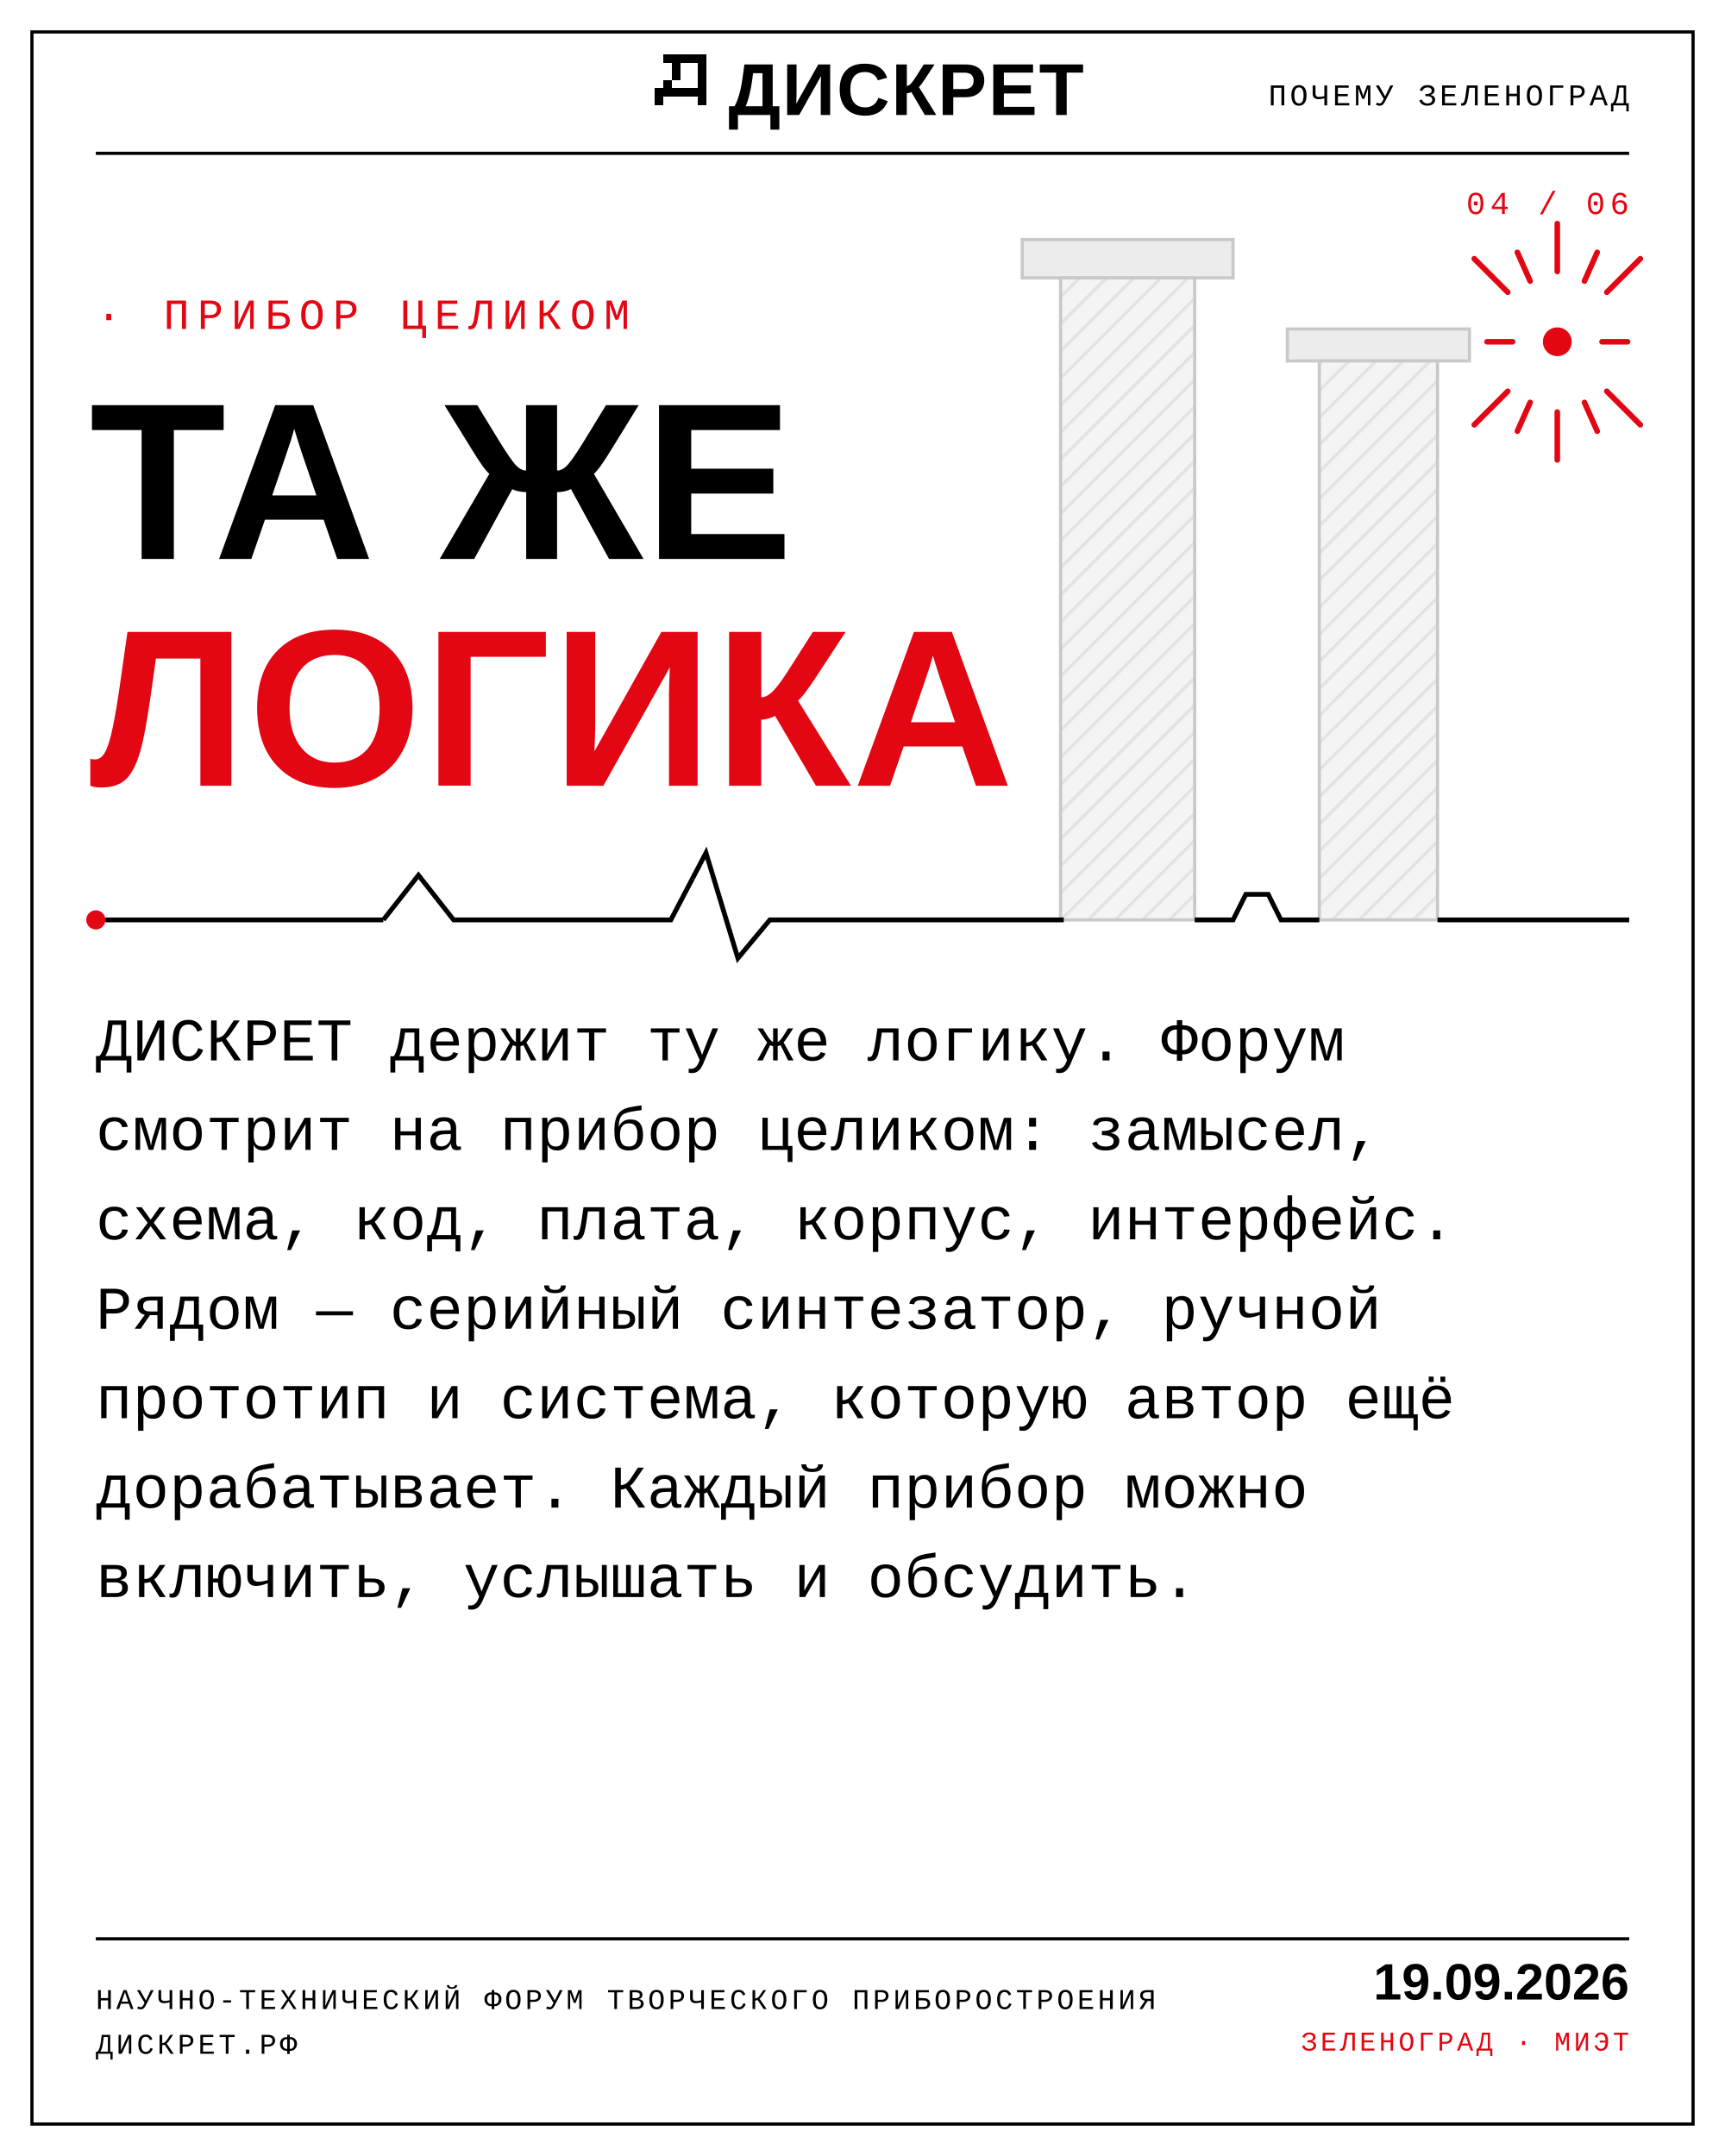
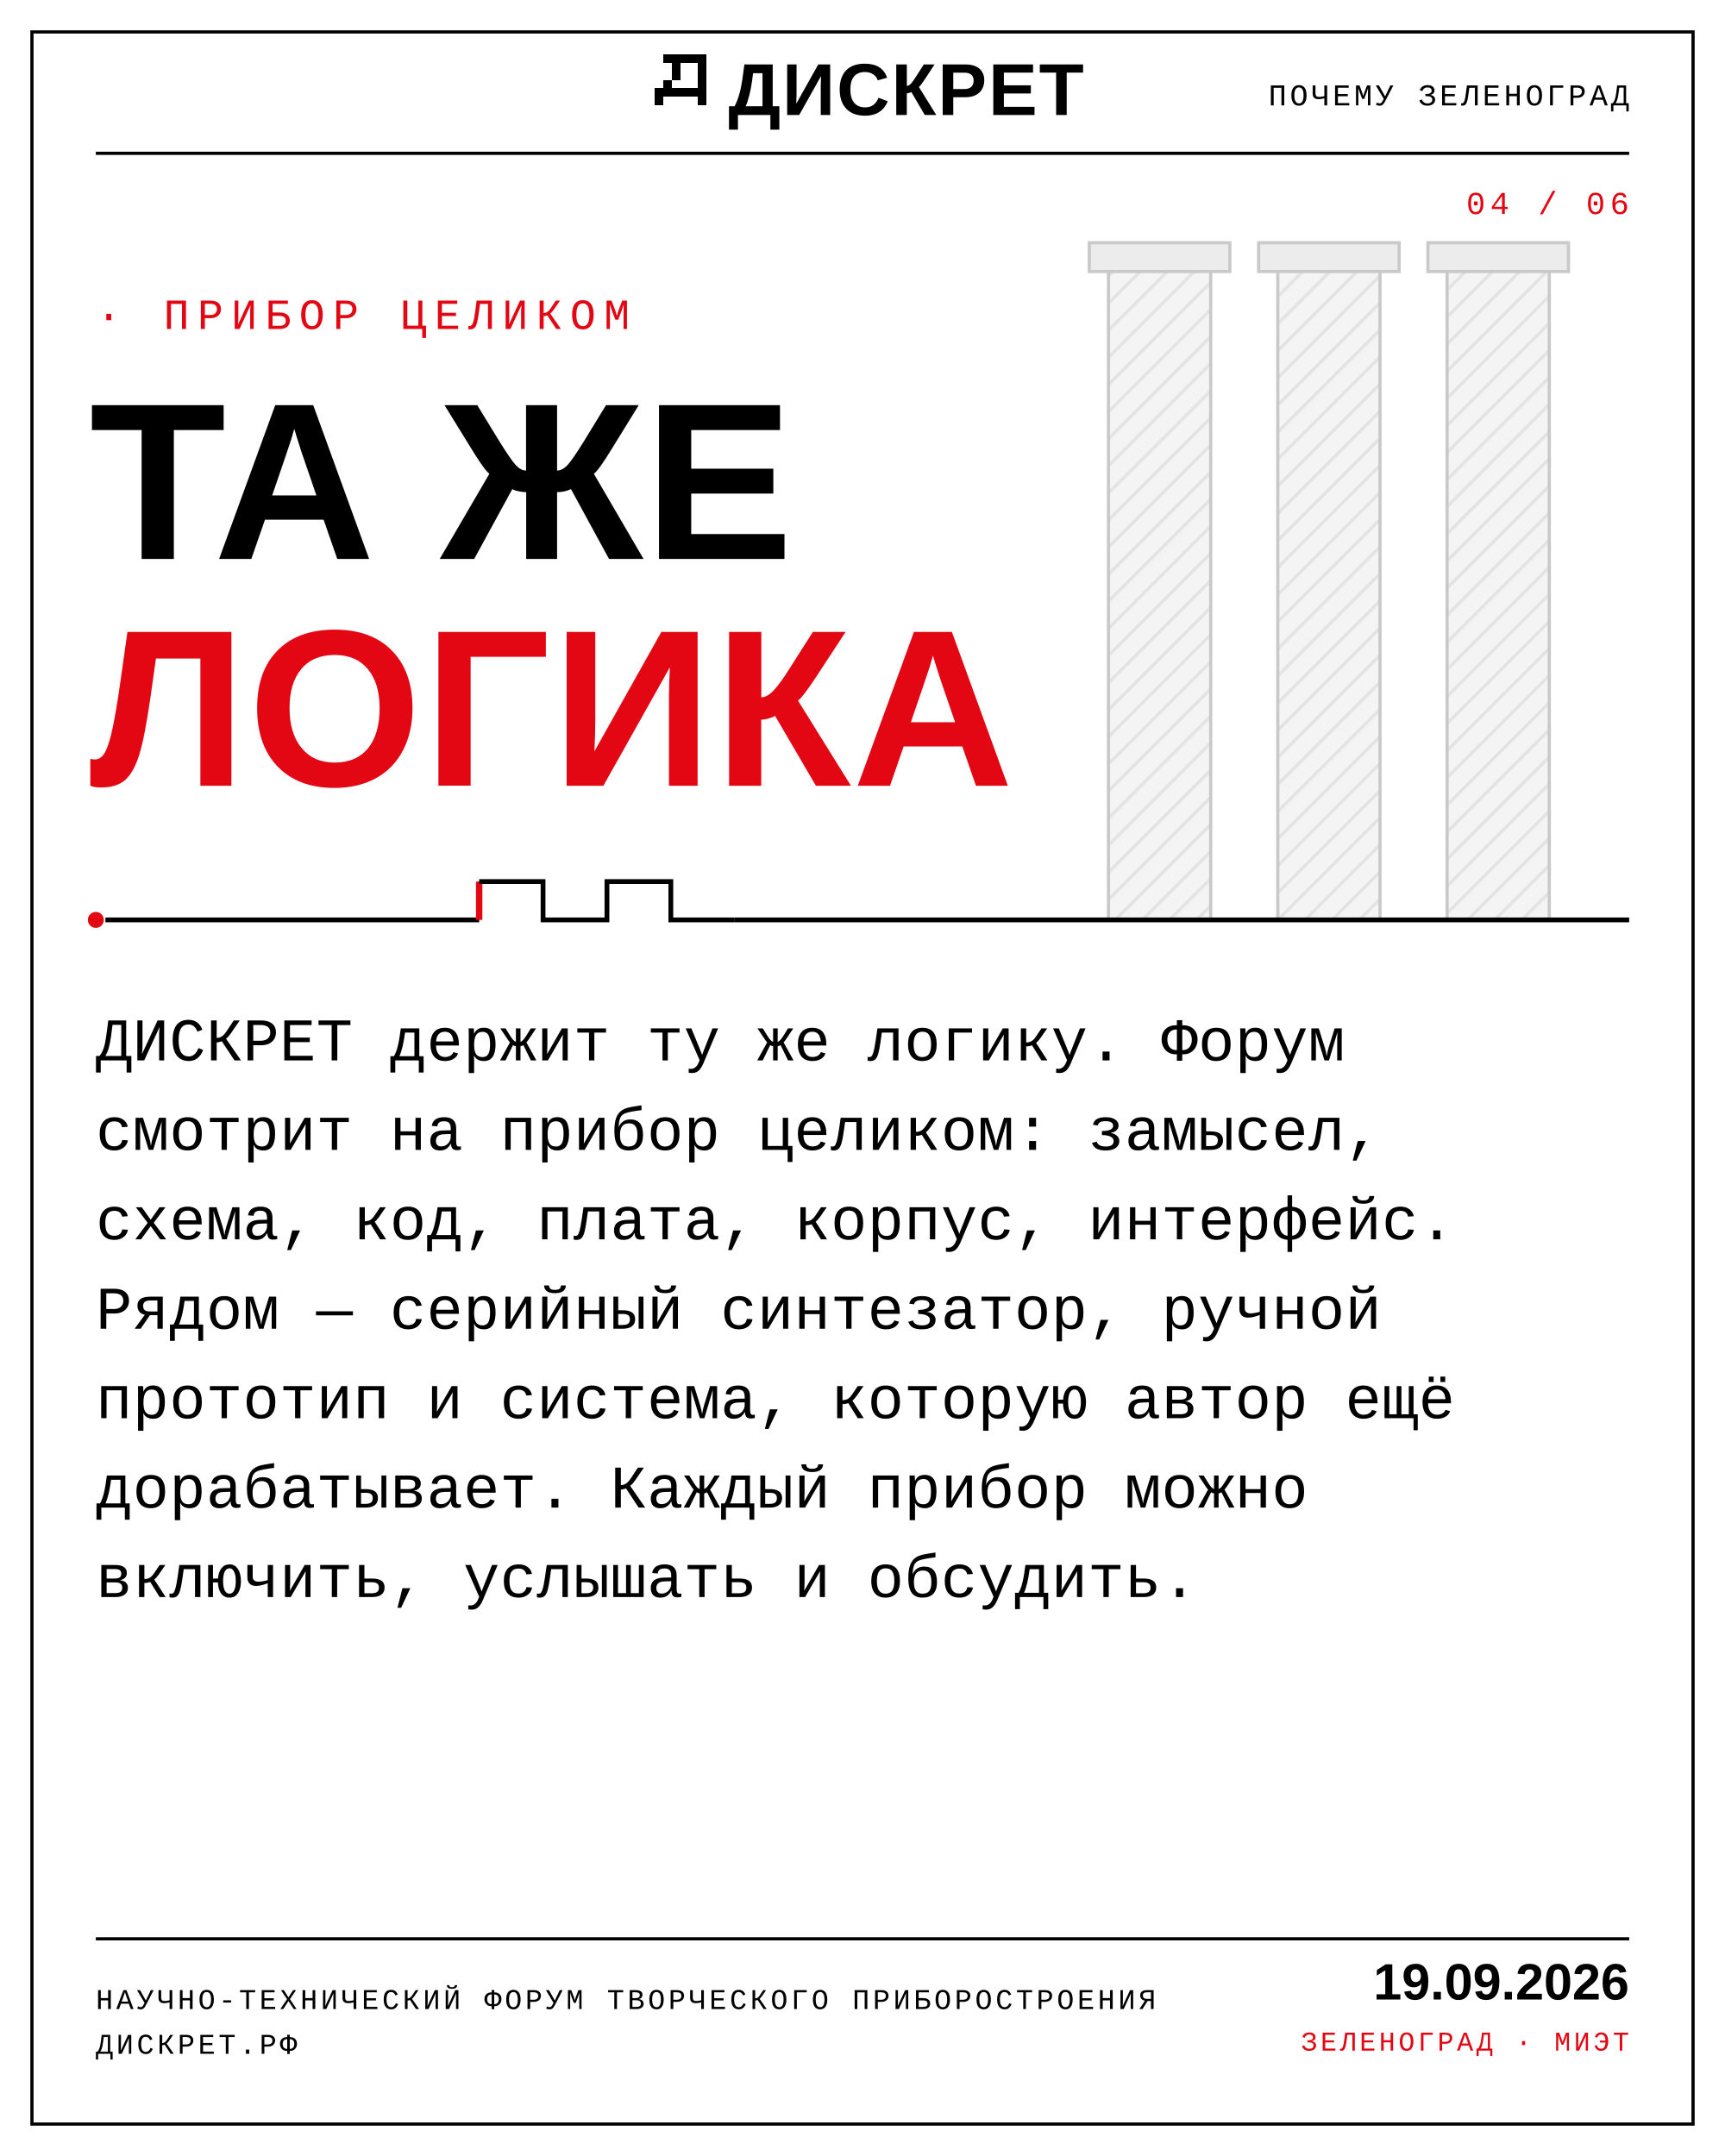
<svg xmlns="http://www.w3.org/2000/svg" width="1080" height="1350" viewBox="0 0 1080 1350" fill="none" font-family="'Arial Narrow','Helvetica Neue',Arial,sans-serif">
  <defs>
    <g id="logoD" shape-rendering="crispEdges" transform="scale(0.66667)">
      <rect x="10" y="0" width="2" height="12" />
      <rect x="2" y="0" width="8" height="2" />
      <rect x="4" y="2" width="2" height="4" />
      <rect x="2" y="6" width="2" height="2" />
      <rect x="0" y="8" width="12" height="2" />
      <rect x="0" y="10" width="2" height="2" />
    </g>
    <pattern id="th" width="12" height="12" patternTransform="rotate(45)" patternUnits="userSpaceOnUse">
      <rect width="12" height="12" fill="#f4f4f4" />
      <line x1="0" y1="0" x2="0" y2="12" stroke="#e3e3e3" stroke-width="4" />
    </pattern>
  </defs>
  <rect width="1080" height="1350" fill="#FFFFFF" />
  <rect x="20" y="20" width="1040" height="1310" fill="none" stroke="#000" stroke-width="2" />
  <use href="#logoD" fill="#000" transform="translate(410,34) scale(4.0)" />
  <text x="456" y="72" font-weight="800" font-size="46" letter-spacing="1" fill="#000">ДИСКРЕТ</text>
  <text x="1020" y="66" text-anchor="end" font-family="'Courier New',monospace" font-size="19" letter-spacing="2" fill="#000">ПОЧЕМУ ЗЕЛЕНОГРАД</text>
  <line x1="60" y1="96" x2="1020" y2="96" stroke="#000" stroke-width="2" />
  <text x="1020" y="134" text-anchor="end" font-family="'Courier New',monospace" font-size="20" letter-spacing="3" fill="#E30613">04 / 06</text>
-   <g stroke="#c9c9c9" stroke-width="2">
-     <rect x="640" y="150" width="132" height="24" fill="#ececec" />
-     <rect x="664" y="174" width="84" height="402" fill="url(#th)" />
-     <rect x="806" y="206" width="114" height="20" fill="#ececec" />
-     <rect x="826" y="226" width="74" height="350" fill="url(#th)" />
-   </g>
-   <g stroke="#E30613" stroke-width="3.5" stroke-linecap="round">
-     <line x1="975" y1="170" x2="975" y2="140" />
-     <line x1="975" y1="258" x2="975" y2="288" />
-     <line x1="931" y1="214" x2="947" y2="214" />
-     <line x1="1003" y1="214" x2="1019" y2="214" />
-     <line x1="944" y1="183" x2="923" y2="162" />
-     <line x1="1006" y1="183" x2="1027" y2="162" />
-     <line x1="944" y1="245" x2="923" y2="266" />
-     <line x1="1006" y1="245" x2="1027" y2="266" />
-     <line x1="958" y1="176" x2="950" y2="158" />
-     <line x1="992" y1="176" x2="1000" y2="158" />
-     <line x1="958" y1="252" x2="950" y2="270" />
-     <line x1="992" y1="252" x2="1000" y2="270" />
-   </g>
-   <circle cx="975" cy="214" r="9" fill="#E30613" />
+   <rect x="682" y="152" width="88" height="18" fill="#ececec" stroke="#c9c9c9" stroke-width="2" />
+   <rect x="694" y="170" width="64" height="406" fill="url(#th)" stroke="#c9c9c9" stroke-width="2" />
+   <rect x="788" y="152" width="88" height="18" fill="#ececec" stroke="#c9c9c9" stroke-width="2" />
+   <rect x="800" y="170" width="64" height="406" fill="url(#th)" stroke="#c9c9c9" stroke-width="2" />
+   <rect x="894" y="152" width="88" height="18" fill="#ececec" stroke="#c9c9c9" stroke-width="2" />
+   <rect x="906" y="170" width="64" height="406" fill="url(#th)" stroke="#c9c9c9" stroke-width="2" />
  <text x="60" y="206" font-family="'Courier New',monospace" font-size="27" letter-spacing="5" fill="#E30613">· ПРИБОР ЦЕЛИКОМ</text>
  <text x="56" y="350" font-weight="800" font-size="140" letter-spacing="1" fill="#000">ТА ЖЕ</text>
  <text x="56" y="492" font-weight="800" font-size="140" letter-spacing="1" fill="#E30613">ЛОГИКА</text>
-   <circle cx="60" cy="576" r="6" fill="#E30613" />
-   <g stroke="#000" stroke-width="3" fill="none">
-     <line x1="66" y1="576" x2="240" y2="576" />
-     <polyline points="240,576 262,548 284,576 420,576 442,534 462,600 482,576 666,576" />
-     <polyline points="748,576 772,576 780,560 794,560 802,576 826,576" />
-     <line x1="900" y1="576" x2="1020" y2="576" />
-   </g>
+   <circle cx="60" cy="576" r="5" fill="#E30613" />
+   <line x1="66" y1="576" x2="300" y2="576" stroke="#000" stroke-width="3" />
+   <line x1="300" y1="576" x2="300" y2="552" stroke="#E30613" stroke-width="4" />
+   <polyline points="300,552 340,552 340,576 380,576 380,552 420,552 420,576 460,576" fill="none" stroke="#000" stroke-width="3" />
+   <line x1="460" y1="576" x2="1020" y2="576" stroke="#000" stroke-width="3" />
  <text x="60" y="664" font-family="'Courier New',monospace" font-size="38" letter-spacing="0.2" fill="#000">ДИСКРЕТ держит ту же логику. Форум</text>
  <text x="60" y="720" font-family="'Courier New',monospace" font-size="38" letter-spacing="0.2" fill="#000">смотрит на прибор целиком: замысел,</text>
  <text x="60" y="776" font-family="'Courier New',monospace" font-size="38" letter-spacing="0.2" fill="#000">схема, код, плата, корпус, интерфейс.</text>
  <text x="60" y="832" font-family="'Courier New',monospace" font-size="38" letter-spacing="0.2" fill="#000">Рядом — серийный синтезатор, ручной</text>
  <text x="60" y="888" font-family="'Courier New',monospace" font-size="38" letter-spacing="0.2" fill="#000">прототип и система, которую автор ещё</text>
  <text x="60" y="944" font-family="'Courier New',monospace" font-size="38" letter-spacing="0.2" fill="#000">дорабатывает. Каждый прибор можно</text>
  <text x="60" y="1000" font-family="'Courier New',monospace" font-size="38" letter-spacing="0.2" fill="#000">включить, услышать и обсудить.</text>
  <line x1="60" y1="1214" x2="1020" y2="1214" stroke="#000" stroke-width="2" />
  <text x="60" y="1258" font-family="'Courier New',monospace" font-size="18" letter-spacing="2" fill="#000">НАУЧНО-ТЕХНИЧЕСКИЙ ФОРУМ ТВОРЧЕСКОГО ПРИБОРОСТРОЕНИЯ</text>
  <text x="60" y="1286" font-family="'Courier New',monospace" font-size="18" letter-spacing="2" fill="#000">ДИСКРЕТ.РФ</text>
  <text x="1020" y="1252" text-anchor="end" font-weight="800" font-size="32" fill="#000">19.09.2026</text>
  <text x="1020" y="1284" text-anchor="end" font-family="'Courier New',monospace" font-size="17" letter-spacing="2" fill="#E30613">ЗЕЛЕНОГРАД · МИЭТ</text>
</svg>
